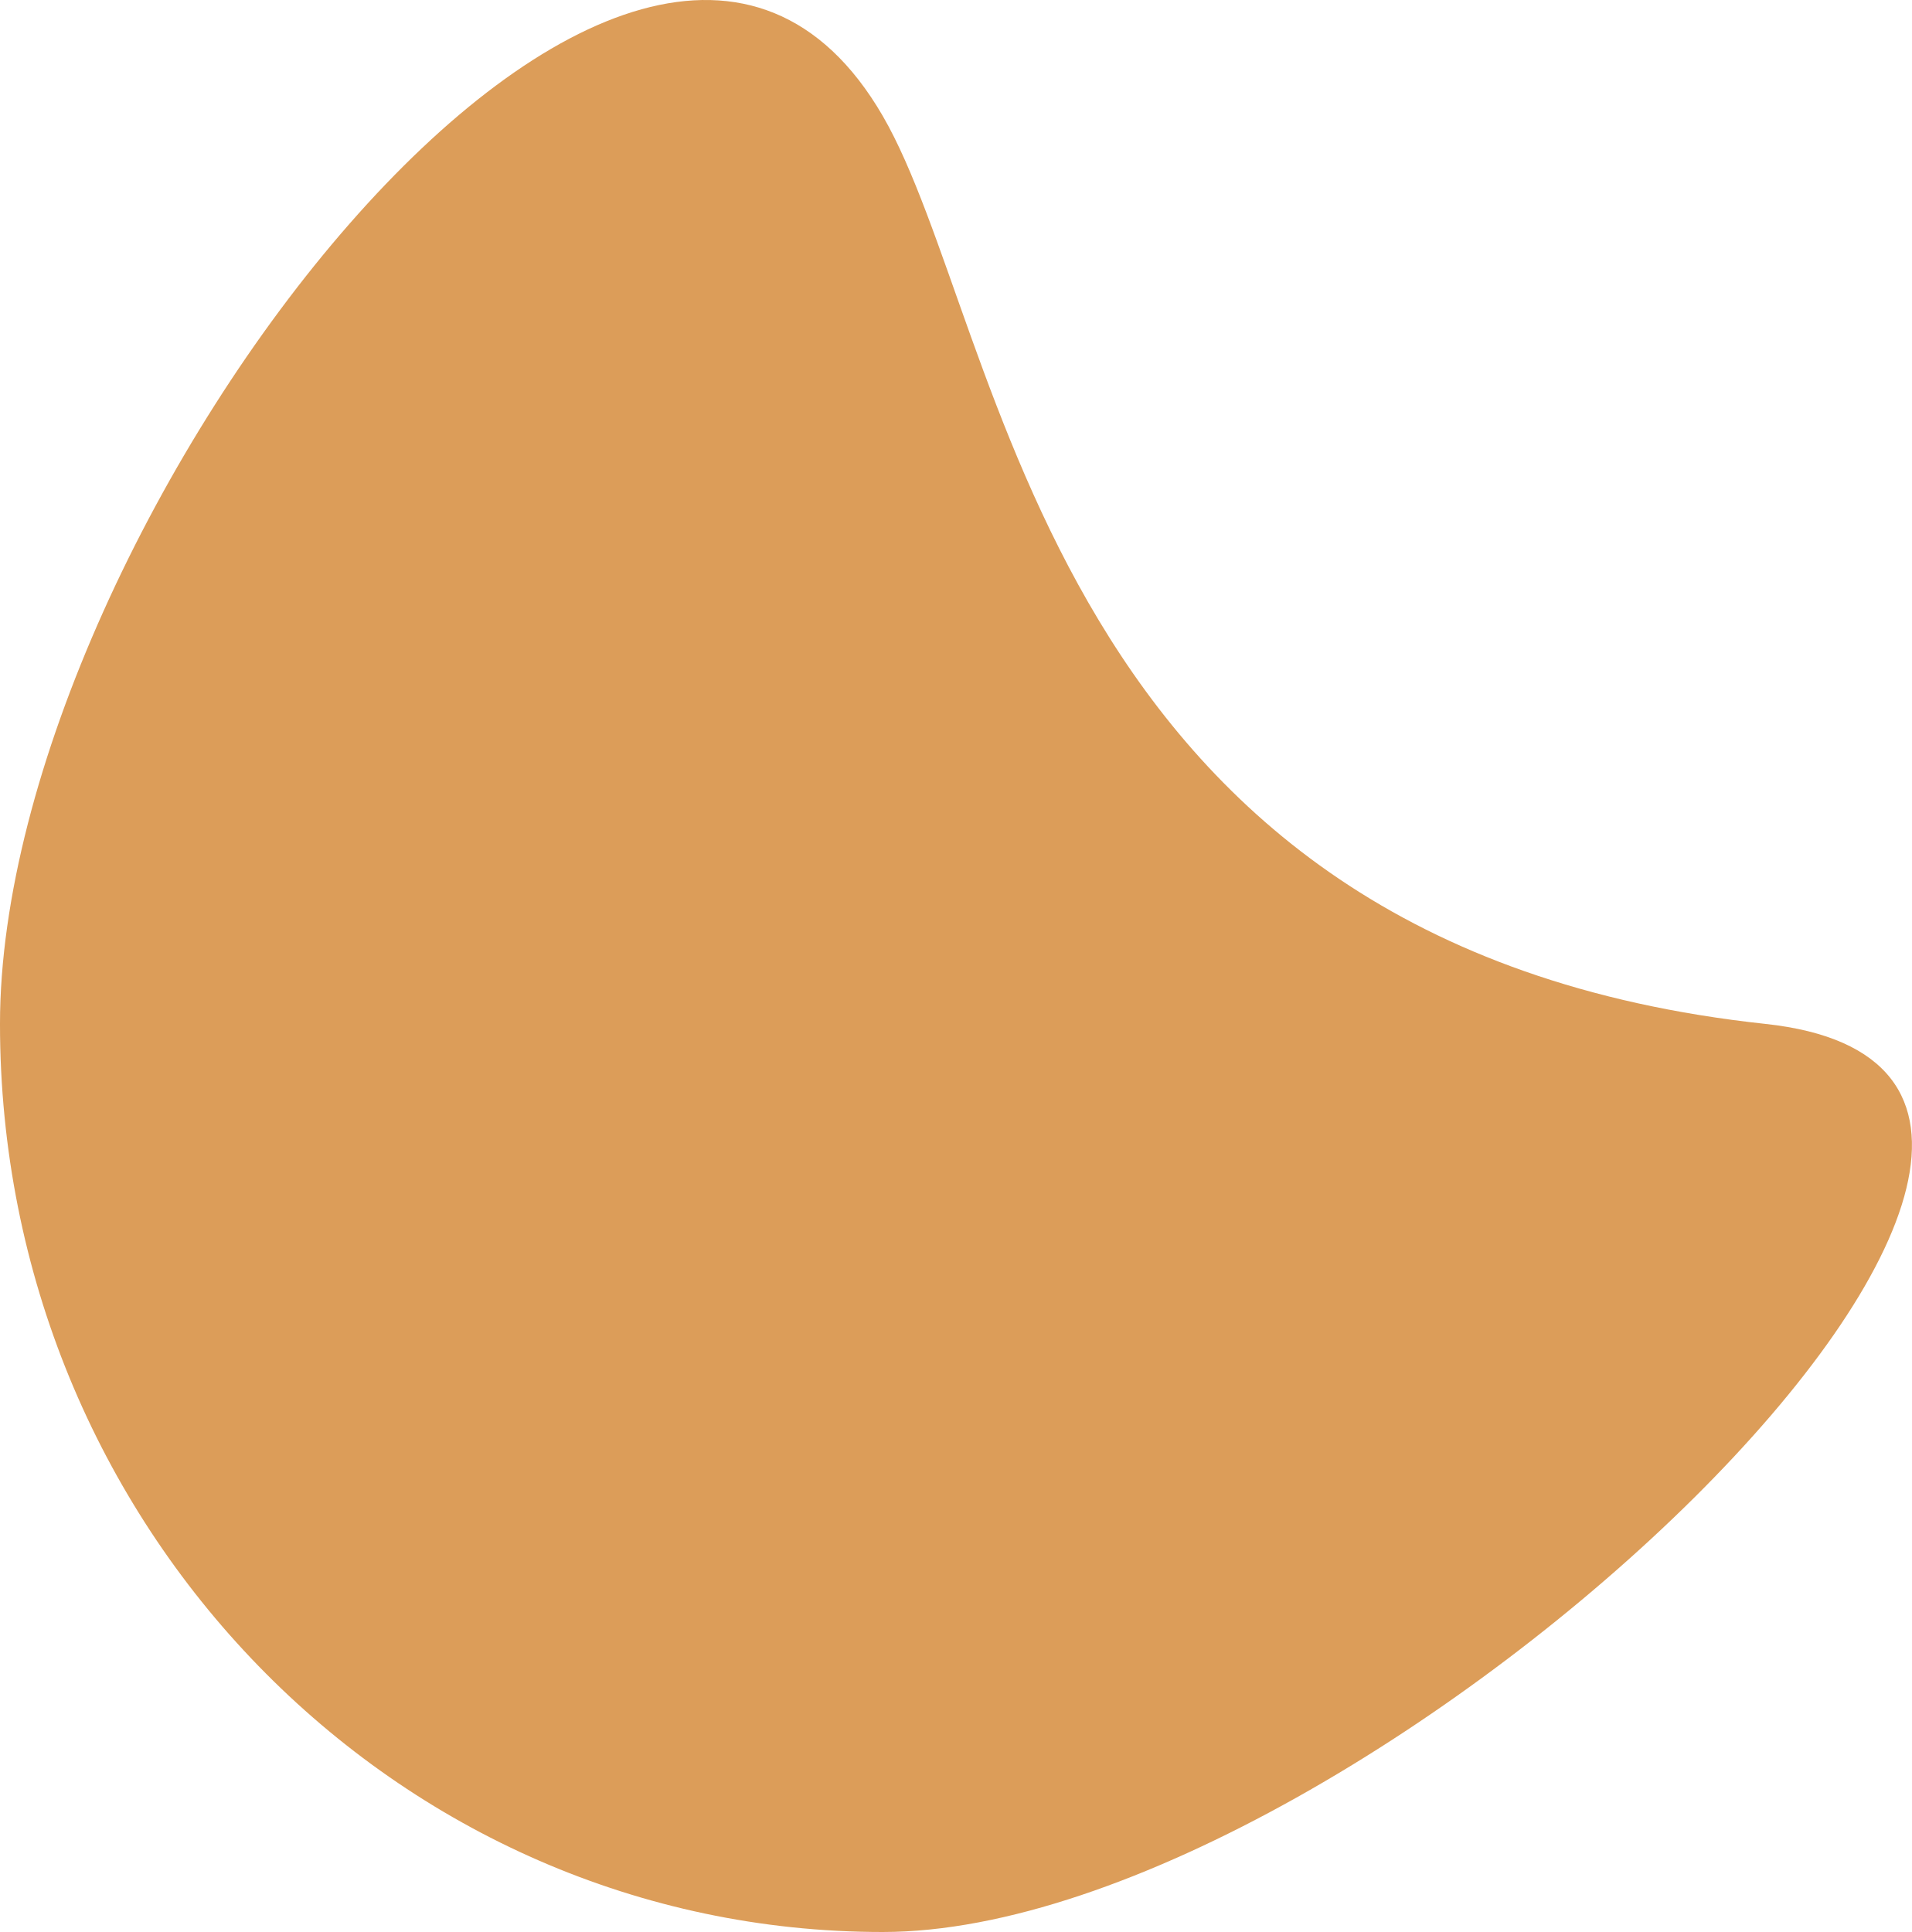
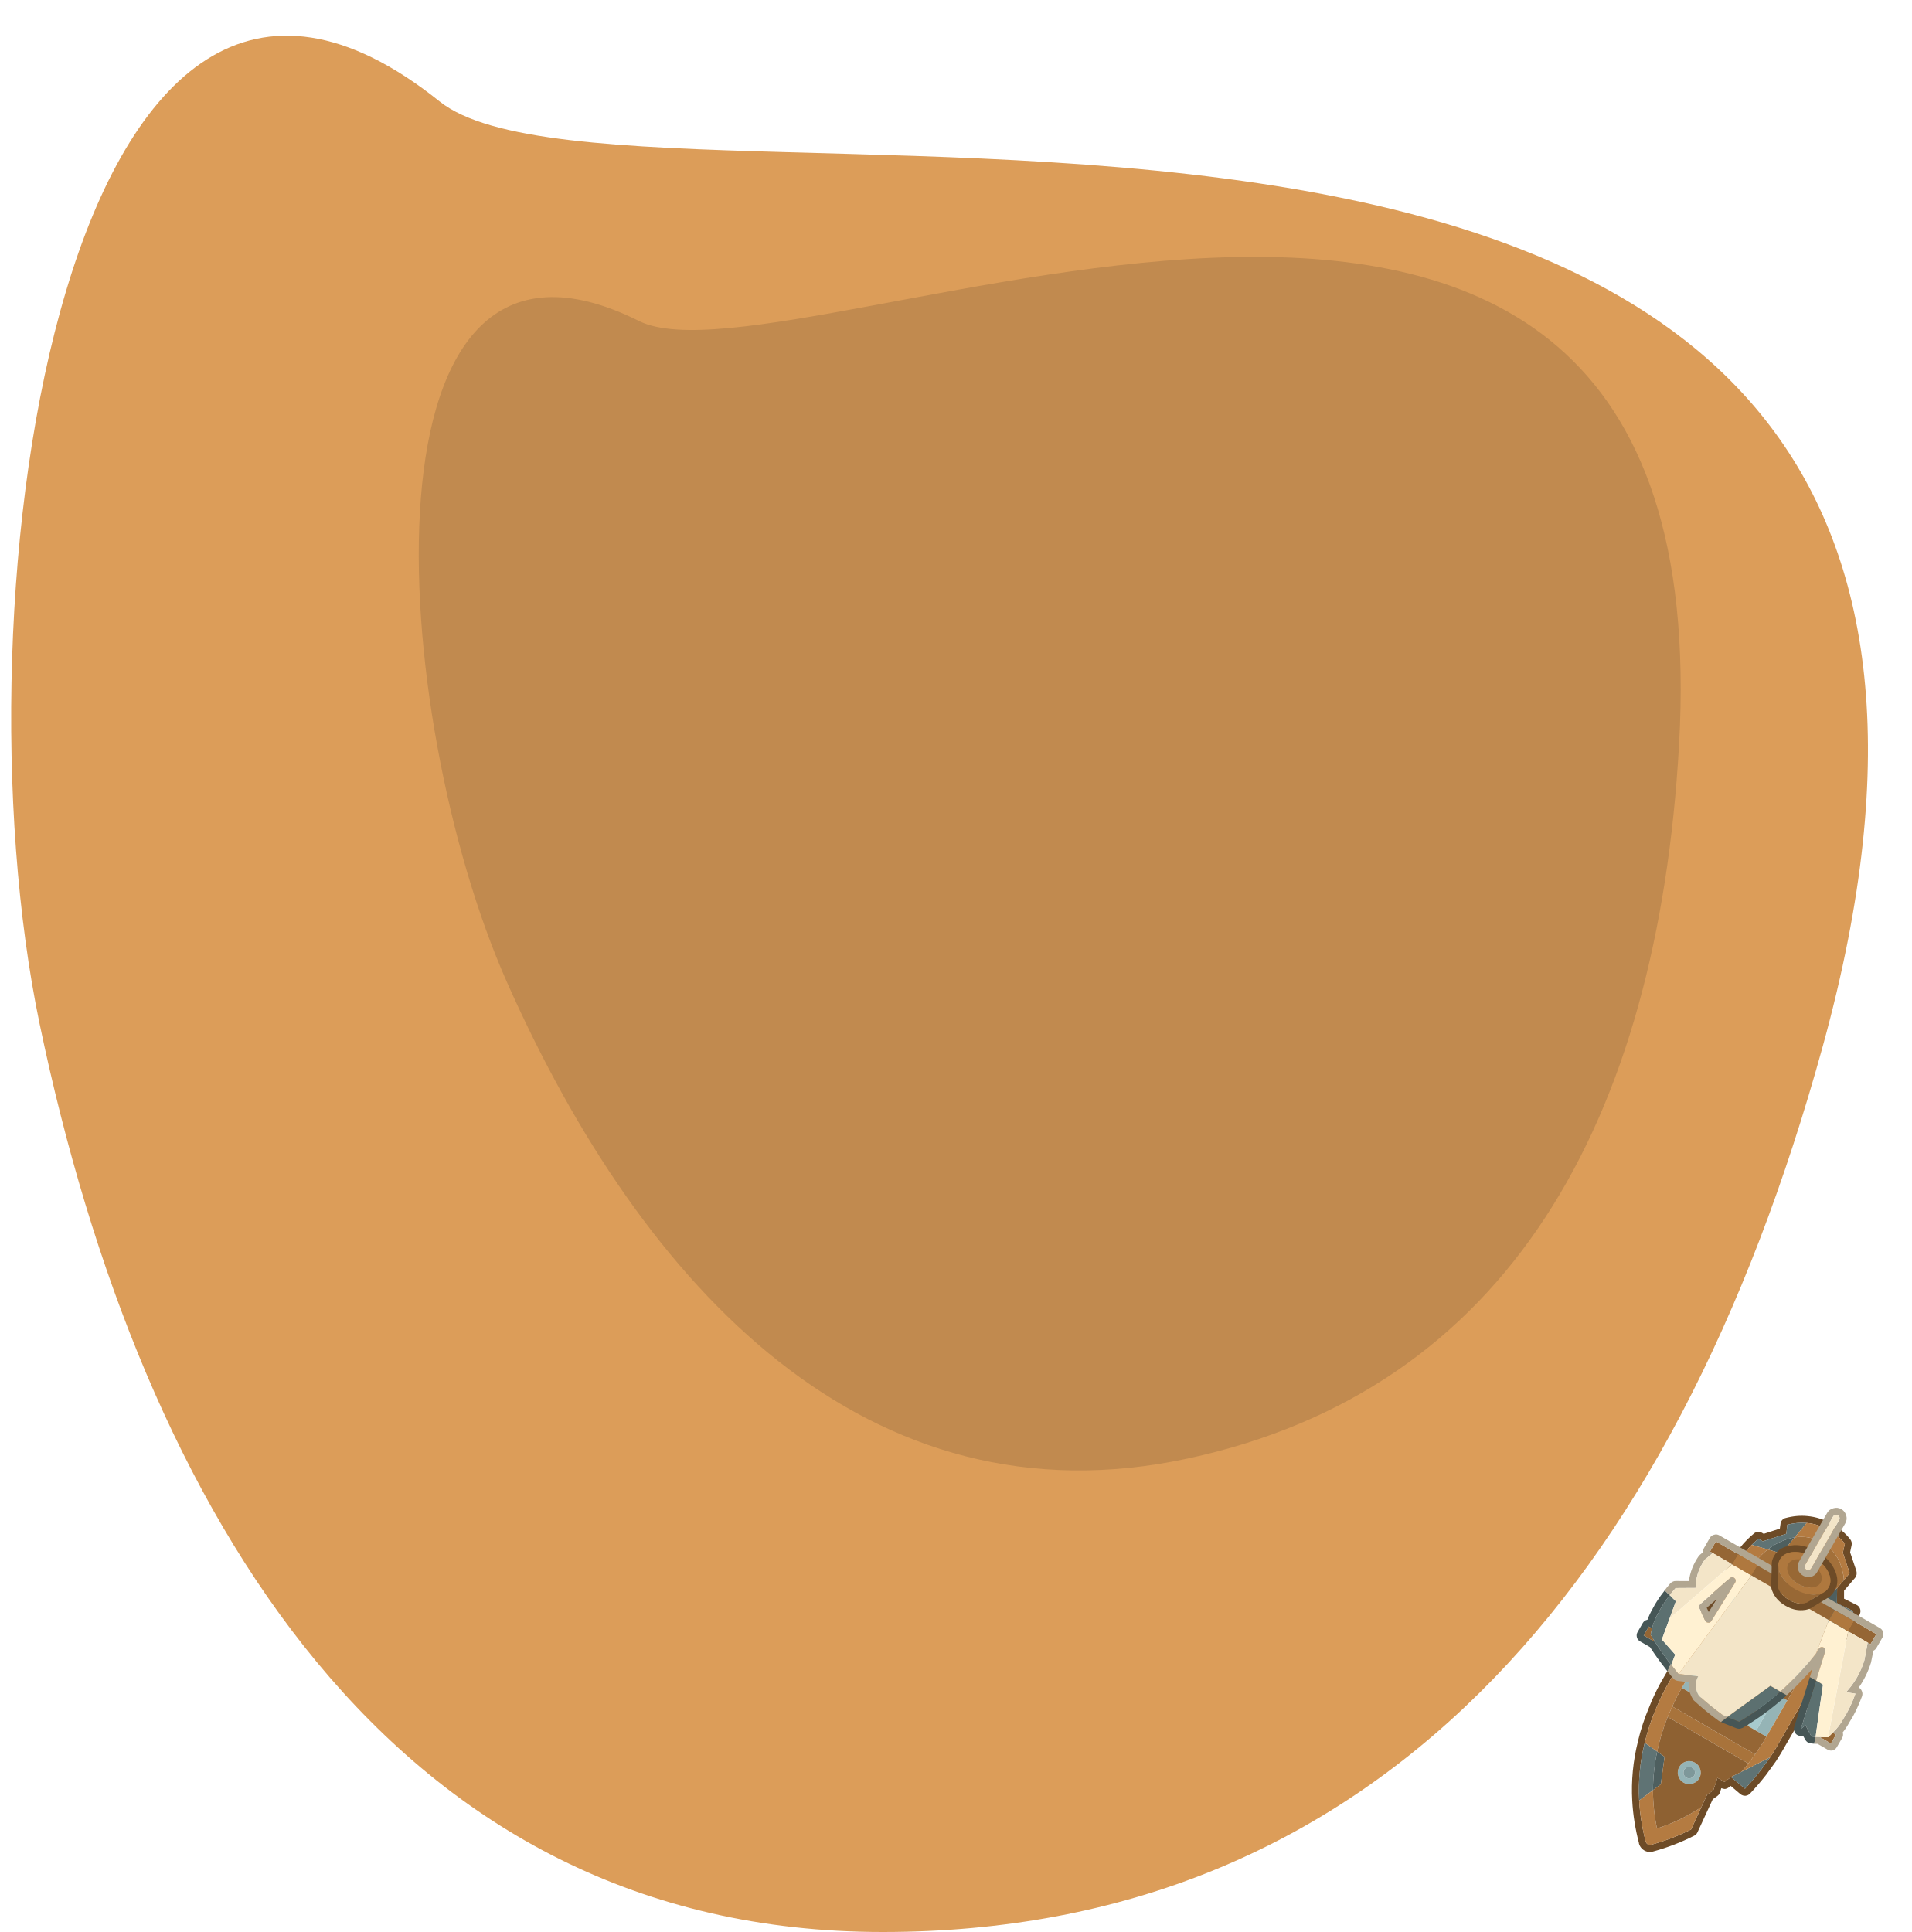
<svg xmlns="http://www.w3.org/2000/svg" width="567.388mm" height="573.36mm" viewBox="0 0 567.388 573.36" version="1.1" id="svg1945">
  <defs id="defs1939" />
  <g id="layer1" transform="translate(133.8036,117.6096)">
-     <path style="opacity:1;vector-effect:none;fill:#dc9d59;fill-opacity:1;stroke:none;stroke-width:7.938;stroke-linecap:round;stroke-linejoin:miter;stroke-miterlimit:4;stroke-dasharray:none;stroke-dashoffset:0;stroke-opacity:1;paint-order:fill markers stroke" d="m 390.071,186.253 c 147.986,15.912 -117.273,269.497 -261.938,269.497 -144.664,0 -261.937,-120.658 -261.938,-269.497 0,-148.839 189.34,-394.626 261.938,-269.497 36.675,63.213 47.128,246.4 261.938,269.497 z" id="path2493" />
+     <path style="opacity:1;vector-effect:none;fill:#dc9d59;fill-opacity:1;stroke:none;stroke-width:7.938;stroke-linecap:round;stroke-linejoin:miter;stroke-miterlimit:4;stroke-dasharray:none;stroke-dashoffset:0;stroke-opacity:1;paint-order:fill markers stroke" d="m 407.177,192.667 c -44.444,161.539 -134.379,263.083 -279.043,263.083 -144.664,0 -219.774,-123.796 -250.178,-269.497 C -148.346,60.209 -114.393,-176.417 -3.363,-87.52 56.192,-39.837 502.702,-154.536 407.177,192.667 Z" id="path2493" />
+     <g id="g5427" transform="rotate(30,383.3961,380.9145)">
+       <g transform="matrix(3.911053,0,0,3.911053,823.925,406.7807)" id="g2950">
+         <g id="use2948" transform="matrix(0.2645833,0,0,0.2645833,-133.8036,-117.6096)">
+           <path d="M 80.05,368 H 80 q -4.05,0 -7.5,1.6 -2.75,1.25 -5.1,3.6 -0.45,0.4 -0.55,1.05 -0.15,0.6 0.15,1.15 l 0.5,1.25 -3.25,3.6 h -0.6 q -0.6,0 -1.1,0.35 -0.55,0.35 -0.75,0.9 -0.5,1.3 -0.85,2.65 -0.75,2.8 -0.9,5.95 -0.05,0.65 -0.05,1.35 v 40.8 q 0.05,2.15 0.25,4.2 0.15,1.65 0.4,3.3 0.65,5.2 2.1,10.05 v -0.05 q 2.4,8.45 7.15,15.7 3.3,5.05 7.75,9.55 v 0.05 q 0.6,0.6 1.45,0.85 0.9,0.25 1.8,0 0.9,-0.3 1.45,-0.9 4.55,-4.6 7.95,-9.85 0.35,-0.55 0.3,-1.25 l -0.95,-10.4 0.7,-1.55 q 0.25,-0.6 0.1,-1.2 L 90.2,449.5 q 0.5,-0.05 1,-0.3 0.45,-0.35 0.7,-0.9 l 0.3,-0.7 3.6,0.65 q 0.8,0.1 1.45,-0.3 0.65,-0.45 0.85,-1.25 0.8,-3.35 1.3,-6.9 v -0.05 q 0.2,-1.65 0.35,-3.3 0.05,-0.75 0.15,-1.5 0.05,-1.35 0.1,-2.7 v -40.8 q 0,-0.6 0,-1.2 v -0.05 q -0.1,-2.05 -0.4,-3.95 -0.15,-0.8 -0.75,-1.25 -0.65,-0.5 -1.4,-0.4 l -3.95,0.25 -1.15,-2 0.9,-4.8 q 0.05,-0.5 -0.1,-1 -0.2,-0.5 -0.55,-0.85 l -4.25,-3.75 -0.65,-2 Q 87.55,370 87.25,369.7 86.9,369.35 86.5,369.2 83.45,368 80.05,368 m -10.2,9 -1.05,-2.4 q 2.1,-2.05 4.55,-3.2 3.05,-1.45 6.65,-1.4 3.05,0 5.8,1.05 l 0.8,2.55 4.65,4.1 -0.45,2.55 -0.55,2.95 2.1,3.75 1.25,-0.05 4,-0.3 q 0.3,1.75 0.4,3.65 0,0.6 0,1.2 v 4.85 35.9 q -0.05,1.3 -0.1,2.6 -0.1,0.7 -0.15,1.45 -0.15,1.65 -0.35,3.25 -0.5,3.45 -1.25,6.75 l -5.15,-0.9 -0.9,2.15 h -2.35 l 0.75,3.65 -0.9,2.05 0.35,3.9 0.65,7 q -3.3,5.05 -7.7,9.5 -0.2,0.25 -0.55,0.35 -0.35,0.1 -0.7,0 -0.35,-0.1 -0.6,-0.35 -4.3,-4.35 -7.5,-9.25 -4.55,-7 -6.9,-15.15 -1.4,-4.65 -2.05,-9.7 -0.2,-1.6 -0.35,-3.25 -0.2,-2 -0.25,-4.05 v -40.75 q 0,-0.6 0.05,-1.2 0.1,-2.95 0.8,-5.55 0.35,-1.25 0.8,-2.45 h 1.45 z" id="path5339" style="fill:#6d4b27;stroke:none" />
+           <path d="m 69,449.6 -4.35,-0.4 q 2.35,8.15 6.9,15.15 L 73.5,459.8 Q 70.75,454.95 69,449.6 m 28.75,-13.35 q 0.05,-0.75 0.15,-1.45 l -5.05,7.75 -1.85,2.8 5.15,0.9 q 0.75,-3.3 1.25,-6.75 0.2,-1.6 0.35,-3.25 M 94,391.45 v 2.5 l 4,2.35 v -4.85 q 0,-0.6 0,-1.2 -0.1,-1.9 -0.4,-3.65 l -4,0.3 q 0.3,1.6 0.4,3.35 0,0.6 0,1.2 m -21.55,-14.75 0.9,-5.3 q -2.45,1.15 -4.55,3.2 l 1.05,2.4 -4.75,5.25 h -1.45 q -0.45,1.2 -0.8,2.45 l 4.65,-1.15 q 1,-2.5 2.75,-4.65 1.05,-1.25 2.2,-2.2 z" id="path5341" style="fill:#5f7374;stroke:none" />
+           <path d="m 74.6,457.2 -3,-7.35 -2.6,-0.25 q 1.75,5.35 4.5,10.2 l 1.1,-2.6 m 14.35,-70.35 2,3.4 1.65,2.85 1.4,0.85 v -2.5 q 0,-0.6 0,-1.2 -0.1,-1.75 -0.4,-3.35 l -1.25,0.05 -2.1,-3.75 -1.3,3.65 m -17.5,-4.25 1,-5.9 q -1.15,0.95 -2.2,2.2 -1.75,2.15 -2.75,4.65 z" id="path5343" style="fill:#4e5f5f;stroke:none" />
+           <path d="M 72.25,399.75 H 69.4 v 12 h 2.85 v -12 m 0,18.5 H 69.4 v 12 h 2.85 v -12 m 18.35,0 h -2.85 v 12 h 2.85 v -12 m 0,-18.5 h -2.85 v 12 h 2.85 z" id="path5345" style="fill:#a7cacd;stroke:none" />
+           <path d="M 69.4,418.25 H 66 v 12 h 3.4 v -12 m 0,-18.5 H 66 v 12 h 3.4 v -12 m 13.9,50.5 q 0,-1.35 -1,-2.35 -0.95,-0.95 -2.3,-0.95 -1.35,0 -2.35,0.95 -0.95,1 -0.95,2.35 0,1.35 0.95,2.3 1,1 2.35,1 1.35,0 2.3,-1 1,-0.95 1,-2.3 m -1.65,0 q 0,0.65 -0.5,1.15 -0.5,0.5 -1.15,0.5 -0.7,0 -1.2,-0.5 -0.45,-0.5 -0.45,-1.15 0,-0.7 0.45,-1.2 0.5,-0.45 1.2,-0.45 0.65,0 1.15,0.45 0.5,0.5 0.5,1.2 m 12.35,-32 h -3.4 v 12 H 94 v -12 m -3.4,-18.5 v 12 H 94 v -12 z" id="path5347" style="fill:#95b4b6;stroke:none" />
+           <path d="m 88.6,464.1 -0.65,-7 q -3.15,6.3 -7.95,11.65 -3.75,-4.2 -6.5,-8.95 l -1.95,4.55 q 3.2,4.9 7.5,9.25 0.25,0.25 0.6,0.35 0.35,0.1 0.7,0 0.35,-0.1 0.55,-0.35 4.4,-4.45 7.7,-9.5 M 94,393.95 v 0.8 5 12 6.5 12 1.8 q -0.1,2.15 -0.25,4.2 -0.2,1.65 -0.4,3.25 -0.2,1.55 -0.5,3.05 l 5.05,-7.75 q 0.05,-1.3 0.1,-2.6 v -35.9 l -4,-2.35 m -28,0.8 v -3.3 q 0,-0.6 0.05,-1.2 0.15,-3.6 1.45,-6.7 l -4.65,1.15 q -0.7,2.6 -0.8,5.55 -0.05,0.6 -0.05,1.2 v 40.75 q 0.05,2.05 0.25,4.05 0.15,1.65 0.35,3.25 0.65,5.05 2.05,9.7 l 4.35,0.4 q -1.6,-4.85 -2.35,-10.1 -0.2,-1.6 -0.35,-3.25 -0.2,-2 -0.3,-4.05 v -1.95 -12 -6.5 -12 -5 M 80,374 h 0.05 q 5.65,0.05 9.75,4.95 v -0.05 q 0.55,0.65 1,1.35 l 0.45,-2.55 -4.65,-4.1 -0.8,-2.55 Q 83.05,370 80,370 q -3.6,-0.05 -6.65,1.4 l -0.9,5.3 q 3.3,-2.65 7.55,-2.7 z" id="path5349" style="fill:#b47b41;stroke:none" />
+           <path d="m 93.35,439.5 q 0.2,-1.6 0.4,-3.25 H 66.3 q 0.15,1.65 0.35,3.25 z" id="path5351" style="fill:#a8733b;stroke:none" />
+           <path d="m 92.85,442.55 q 0.3,-1.5 0.5,-3.05 h -26.7 q 0.75,5.25 2.35,10.1 l 2.6,0.25 3,7.35 -1.1,2.6 q 2.75,4.75 6.5,8.95 4.8,-5.35 7.95,-11.65 l -0.35,-3.9 0.9,-2.05 -0.75,-3.65 h 2.35 l 0.9,-2.15 1.85,-2.8 M 82.3,447.9 q 1,1 1,2.35 0,1.35 -1,2.3 -0.95,1 -2.3,1 -1.35,0 -2.35,-1 -0.95,-0.95 -0.95,-2.3 0,-1.35 0.95,-2.35 1,-0.95 2.35,-0.95 1.35,0 2.3,0.95 M 66,391.45 v 3.3 h 28 v -0.8 l -1.4,-0.85 -1.65,-2.85 h -24.9 q -0.05,0.6 -0.05,1.2 z" id="path5353" style="fill:#8e6132;stroke:none" />
+           <path d="m 81.15,451.4 q 0.5,-0.5 0.5,-1.15 0,-0.7 -0.5,-1.2 -0.5,-0.45 -1.15,-0.45 -0.7,0 -1.2,0.45 -0.45,0.5 -0.45,1.2 0,0.65 0.45,1.15 0.5,0.5 1.2,0.5 0.65,0 1.15,-0.5 z" id="path5355" style="fill:#7e989a;stroke:none" />
+           <path d="M 94,394.75 H 66 v 5 h 3.4 2.85 v 12 H 69.4 66 v 6.5 h 3.4 2.85 v 12 H 69.4 66 v 1.95 q 0.1,2.05 0.3,4.05 h 27.45 q 0.15,-2.05 0.25,-4.2 v -1.8 h -3.4 -2.85 v -12 H 90.6 94 v -6.5 h -3.4 -2.85 v -12 H 90.6 94 v -5 m -9.05,12.5 v 9.85 H 75.1 v -9.85 z" id="path5357" style="fill:#956635;stroke:none" />
+           <path d="m 84.95,417.1 v -9.85 H 75.1 v 9.85 z" id="path5359" style="fill:#83592e;stroke:none" />
+           <path d="m 72.45,376.7 -1,5.9 -3.95,0.95 q -1.3,3.1 -1.45,6.7 h 24.9 l -2,-3.4 1.3,-3.65 0.55,-2.95 q -0.45,-0.7 -1,-1.35 v 0.05 Q 85.7,374.05 80.05,374 H 80 q -4.25,0.05 -7.55,2.7 z" id="path5361" style="fill:#a3703a;stroke:none" />
+         </g>
+       </g>
+       <g transform="matrix(3.911053,0,0,3.911053,823.925,406.7807)" id="g2954">
+         <g id="use2952" transform="matrix(0.2645833,0,0,0.2645833,-133.8036,-117.6096)">
+           <path d="M 50.05,419.75 H 49 v 2.95 h 3.75 q -1.05,-0.55 -2.1,-1.15 -0.35,-0.9 -0.6,-1.8 m 60.95,0 h -1.1 q -0.2,0.9 -0.5,1.8 -1.05,0.6 -2.15,1.15 H 111 v -2.95 M 99.2,389 v 3.35 h 6.45 0.95 V 389 h -7.4 m -32.05,0 v 3.35 H 92.8 V 389 h -4.6 l -2,2 -2,-2 H 67.15 m -13.7,3.35 h 0.9 6.4 V 389 h -7.3 z" id="path5365" style="fill:#956635;stroke:none" />
+           <path d="M 49.7,408.95 V 409 q -0.45,3.1 -0.3,5.65 -0.05,2.6 0.65,5.1 0.25,0.9 0.6,1.8 1.05,0.6 2.1,1.15 3.5,1.85 7.1,3.3 0.1,0 0.2,0.05 l -0.45,-3.1 -5.5,-1.85 -1.1,-6.35 -0.9,-5.15 q -0.6,-0.15 -1.2,-0.3 l -1.2,-0.35 m 50.9,0.25 h -2.3 l 3.15,14.2 q 0.35,-0.75 0.6,-1.6 l 3.1,1.95 q 0.5,-0.25 1.05,-0.45 0,-0.05 0.05,-0.05 l -2.85,-7 Q 102,412.7 100.6,409.2 M 91,417.05 H 87.7 L 81.45,431 h 0.05 q 1.8,-0.25 3.6,-0.55 3.55,-6.25 5.9,-13.4 z" id="path5367" style="fill:#5c7070;stroke:none" />
+           <path d="m 47.75,408.5 q 0,0.1 0,0.2 -0.5,3.35 -0.35,6.1 0,1.75 0.3,3.45 -0.1,0.05 -0.1,0.1 -0.6,0.55 -0.6,1.4 v 2.95 q 0,0.85 0.6,1.45 0.55,0.55 1.4,0.55 h 3.25 q 3.5,1.8 7.1,3.2 H 59.3 q 0.35,0.15 0.75,0.3 l -0.2,-2.2 q -3.6,-1.45 -7.1,-3.3 H 49 v -2.95 h 1.05 q -0.7,-2.5 -0.65,-5.1 -0.15,-2.55 0.3,-5.65 l -1.95,-0.5 m 45.15,9.2 q 0.1,-0.35 0.2,-0.65 H 91 q -2.35,7.15 -5.9,13.4 -1.8,0.3 -3.6,0.55 l -0.9,2.1 q 0.5,-0.05 1.05,-0.1 h 0.05 q 1.85,-0.25 3.75,-0.55 0.45,-0.1 0.8,-0.35 0.35,-0.3 0.6,-0.65 Q 90.5,425 92.9,417.7 m 5.4,-8.5 h -2.05 l 3.25,14.6 q 0.15,0.65 0.65,1.1 0.45,0.4 1.1,0.5 0.6,0.05 1.2,-0.25 0.25,-0.2 0.5,-0.4 l 1.15,0.7 q 0.4,0.25 0.95,0.3 0.5,0.05 0.95,-0.2 0.45,-0.2 0.9,-0.4 l -0.7,-1.85 q -0.55,0.2 -1.05,0.45 l -3.1,-1.95 q -0.25,0.85 -0.6,1.6 z" id="path5369" style="fill:#465656;stroke:none" />
+           <path d="m 81.5,431 h -0.05 q -0.75,0.1 -1.45,0.15 -4.3,-0.45 -8.65,-1.4 -2.95,-1.65 -2.95,-4.7 l -5.2,2.2 q -1.6,-0.55 -3.15,-1.2 -0.1,-0.05 -0.2,-0.05 l 0.2,2.2 q 1.2,0.5 2.5,0.95 0.7,0.25 1.45,-0.05 l 2.9,-1.25 q 0.9,2.2 3.5,3.65 0.25,0.15 0.55,0.2 4.45,1 8.85,1.45 0.2,0 0.4,0 0.2,0 0.4,-0.05 l 0.9,-2.1 m 14.9,-30.3 q -0.1,-0.4 -0.4,-0.6 -0.35,-0.25 -0.7,-0.2 -0.4,0.05 -0.65,0.35 -0.25,0.3 -0.25,0.7 v 1.6 q -0.5,3.4 -1.25,6.65 -0.9,4.05 -2.15,7.85 h 2.1 q 1.2,-3.8 2.1,-7.85 0.25,-1.2 0.5,-2.4 l 0.55,2.4 h 2.05 l -1.9,-8.5 m -33.05,-5.25 q -0.4,-0.1 -0.7,0.1 -0.35,0.2 -0.45,0.55 l -3.65,10.75 q -0.1,0.3 0,0.65 0.1,0.3 0.4,0.5 l 3.25,2.25 q 0.3,0.2 0.65,0.15 0.35,-0.05 0.65,-0.3 0.25,-0.3 0.25,-0.65 l 0.4,-13 q 0,-0.4 -0.2,-0.65 -0.25,-0.3 -0.6,-0.35 m -1.4,7.7 -0.15,4.4 -1.1,-0.75 1.25,-3.65 M 53.45,387 q -0.85,0 -1.4,0.6 -0.6,0.55 -0.6,1.4 v 3.35 q 0,0.65 0.35,1.15 -0.2,0.5 -0.35,1 -0.1,0.25 -0.15,0.5 -0.35,4.2 1.15,7.7 l -3.3,1.9 q -0.4,0.2 -0.65,0.6 -0.25,0.35 -0.35,0.75 -0.25,1.3 -0.4,2.55 l 1.95,0.5 v -0.05 q 0.15,-1.25 0.45,-2.6 l 4.95,-2.9 q -2.15,-3.65 -1.8,-8.3 0.5,-1.35 1.05,-2.8 h -0.9 V 389 h 7.3 6.4 17.05 l 2,2 2,-2 h 4.6 6.4 7.4 v 3.35 h -0.95 q 0.95,2.55 1.75,4.95 1.2,5.25 0,10.5 l 2.55,-1 q 0.8,4.45 0.6,7.85 0.1,2.6 -0.65,5.1 h 1.1 v 2.95 h -3.75 q -0.5,0.25 -1,0.55 -0.05,0 -0.05,0.05 l 0.7,1.85 q 0.1,-0.05 0.25,-0.1 0,-0.05 0.05,-0.05 0.25,-0.15 0.55,-0.3 H 111 q 0.85,0 1.45,-0.55 0.55,-0.6 0.55,-1.45 v -2.95 q 0,-0.85 -0.55,-1.4 l -0.1,-0.1 q 0.25,-1.75 0.2,-3.45 0,-0.05 0,-0.1 0.2,-3.6 -0.6,-8.25 -0.15,-0.6 -0.55,-1 -0.45,-0.45 -1,-0.6 -0.25,-0.05 -0.5,-0.05 0.35,-3.95 -0.55,-7.95 0,-0.1 -0.05,-0.15 -0.5,-1.55 -1.05,-3.15 0.35,-0.5 0.35,-1.2 V 389 q 0,-0.85 -0.55,-1.4 -0.6,-0.6 -1.45,-0.6 H 88.2 q -0.85,0 -1.4,0.6 l -0.6,0.55 -0.55,-0.55 Q 85.05,387 84.2,387 Z" id="path5371" style="fill:#b1a691;stroke:none" />
+           <path d="M 92.8,392.35 H 67.15 l -3.95,34.9 5.2,-2.2 q 0,3.05 2.95,4.7 4.35,0.95 8.65,1.4 0.7,-0.05 1.45,-0.15 L 87.7,417.05 H 91 q 1.25,-3.8 2.15,-7.85 0.75,-3.25 1.25,-6.65 l -1.6,-10.2 m 12.85,0 H 99.2 l 10.2,29.2 q 0.3,-0.9 0.5,-1.8 0.75,-2.5 0.65,-5.1 0.2,-3.4 -0.6,-7.85 l -2.55,1 q 1.2,-5.25 0,-10.5 -0.8,-2.4 -1.75,-4.95 m -51.3,0 q -0.55,1.45 -1.05,2.8 -0.35,4.65 1.8,8.3 l -4.95,2.9 q -0.3,1.35 -0.45,2.6 l 1.2,0.35 q 0.6,0.15 1.2,0.3 l 0.9,5.15 7.75,-22.4 z" id="path5373" style="fill:#f3e5c8;stroke:none" />
+           <path d="m 99.2,392.35 h -6.4 l 1.6,10.2 v -1.6 q 0,-0.4 0.25,-0.7 0.25,-0.3 0.65,-0.35 0.35,-0.05 0.7,0.2 0.3,0.2 0.4,0.6 l 1.9,8.5 h 2.3 q 1.4,3.5 2.8,7.05 l 2.85,7 q 0.5,-0.3 1,-0.55 1.1,-0.55 2.15,-1.15 l -10.2,-29.2 m -32.05,0 h -6.4 l -7.75,22.4 1.1,6.35 5.5,1.85 0.45,3.1 q 1.55,0.65 3.15,1.2 l 3.95,-34.9 m -4.5,3.2 q 0.3,-0.2 0.7,-0.1 0.35,0.05 0.6,0.35 0.2,0.25 0.2,0.65 l -0.4,13 q 0,0.35 -0.25,0.65 -0.3,0.25 -0.65,0.3 -0.35,0.05 -0.65,-0.15 L 58.95,408 q -0.3,-0.2 -0.4,-0.5 -0.1,-0.35 0,-0.65 L 62.2,396.1 q 0.1,-0.35 0.45,-0.55 z" id="path5375" style="fill:#fff1d2;stroke:none" />
+           <path d="m 92.8,389 v 3.35 h 6.4 V 389 h -6.4 m -25.65,0 h -6.4 v 3.35 h 6.4 z" id="path5377" style="fill:#af783e;stroke:none" />
+         </g>
+       </g>
+       <g transform="matrix(3.911053,0,0,3.911053,823.925,406.7807)" id="g2958">
+         <g id="use2956" transform="matrix(0.2645833,0,0,0.2645833,-133.8036,-117.6096)">
+           <path d="m 80,377 q -3.95,0 -6.7,1.8 l -0.05,0.05 q -3.3,2.2 -3.25,5.4 0,1.1 0.4,2.05 l 0.05,0.05 q 0.25,0.6 0.65,1.2 l 1.95,3.6 q 0.45,1.45 2.15,2.55 2.05,1.3 4.8,1.3 2.8,0 4.75,-1.3 0.05,0 0.1,-0.05 1.6,-1.05 2.15,-2.4 l 2.2,-4 q 0,-0.05 0.05,-0.1 0.15,-0.3 0.3,-0.6 l 0.05,-0.05 q 0.05,-0.1 0.1,-0.2 0.3,-0.95 0.3,-2.05 0.1,-3.2 -3.25,-5.4 Q 83.95,377 80,377 m -5.7,3.45 q 2.4,-1.5 5.7,-1.5 3.35,0 5.7,1.5 2.35,1.6 2.35,3.8 0,0.7 -0.2,1.35 -0.05,0.05 -0.05,0.1 -0.15,0.3 -0.3,0.55 l -2.3,4.15 q -0.35,0.95 -1.45,1.65 -1.55,1 -3.75,1 -2.15,0 -3.8,-1 -1.05,-0.7 -1.35,-1.65 l -2.15,-4 q -0.3,-0.35 -0.5,-0.8 -0.25,-0.65 -0.25,-1.35 0,-2.2 2.35,-3.8 z" id="path5381" style="fill:#6d4b27;stroke:none" />
+           <path d="m 74.3,387.95 q -1.05,-0.7 -1.6,-1.55 l 2.15,4 q 0.3,0.95 1.35,1.65 1.65,1 3.8,1 2.2,0 3.75,-1 1.1,-0.7 1.45,-1.65 l 2.3,-4.15 q -0.65,0.95 -1.8,1.7 -0.35,0.25 -0.7,0.4 -2.15,1.15 -5,1.15 -2.8,0 -4.95,-1.15 -0.4,-0.15 -0.75,-0.4 M 80,380.7 q -2.15,0 -3.8,1.05 -1.55,1 -1.55,2.5 0,0.45 0.2,0.9 0.1,0.3 0.3,0.55 0.4,0.55 1.05,1 0.25,0.15 0.5,0.3 1.45,0.75 3.3,0.75 1.95,0 3.35,-0.75 0.25,-0.15 0.5,-0.3 0.75,-0.45 1.15,-1.1 0.1,-0.2 0.2,-0.4 l 0.05,-0.05 q 0.15,-0.45 0.15,-0.9 0,-1.5 -1.55,-2.5 -1.6,-1.05 -3.85,-1.05 z" id="path5383" style="fill:#986835;stroke:none" />
+           <path d="m 80,378.95 q -3.3,0 -5.7,1.5 -2.35,1.6 -2.35,3.8 0,0.7 0.25,1.35 0.2,0.45 0.5,0.8 0.55,0.85 1.6,1.55 0.35,0.25 0.75,0.4 2.15,1.15 4.95,1.15 2.85,0 5,-1.15 0.35,-0.15 0.7,-0.4 1.15,-0.75 1.8,-1.7 0.15,-0.25 0.3,-0.55 0,-0.05 0.05,-0.1 0.2,-0.65 0.2,-1.35 0,-2.2 -2.35,-3.8 -2.35,-1.5 -5.7,-1.5 m -3.8,2.8 q 1.65,-1.05 3.8,-1.05 2.25,0 3.85,1.05 1.55,1 1.55,2.5 0,0.45 -0.15,0.9 l -0.05,0.05 q -0.1,0.2 -0.2,0.4 -0.4,0.65 -1.15,1.1 -0.25,0.15 -0.5,0.3 -1.4,0.75 -3.35,0.75 -1.85,0 -3.3,-0.75 -0.25,-0.15 -0.5,-0.3 -0.65,-0.45 -1.05,-1 -0.2,-0.25 -0.3,-0.55 -0.2,-0.45 -0.2,-0.9 0,-1.5 1.55,-2.5 z" id="path5385" style="fill:#af783e;stroke:none" />
+         </g>
+       </g>
+       <g transform="matrix(3.911053,0,0,3.911053,823.925,406.7807)" id="g2962">
+         <g id="use2960" transform="matrix(0.2645833,0,0,0.2645833,-133.8036,-117.6096)">
+           <path d="M 80.05,363 H 80 q -1.25,0 -2.1,0.9 -0.9,0.85 -0.9,2.1 v 16.1 q 0,1.2 0.9,2.05 v 0.05 q 0.85,0.8 2.1,0.8 h 0.05 q 1.2,0 2.05,-0.8 l 0.05,-0.05 Q 83,383.3 83,382.1 V 366 q 0,-1.25 -0.85,-2.1 H 82.1 Q 81.25,363 80.05,363 M 79,366 q 0,-0.4 0.3,-0.7 0.3,-0.3 0.7,-0.3 0.4,0 0.7,0.3 0.3,0.3 0.3,0.7 v 16.05 q 0,0.4 -0.3,0.7 -0.3,0.3 -0.7,0.3 -0.4,0 -0.7,-0.3 -0.3,-0.3 -0.3,-0.7 z" id="path5389" style="fill:#b1a691;stroke:none" />
+           <path d="M 79.3,365.3 Q 79,365.6 79,366 v 16.05 q 0,0.4 0.3,0.7 0.3,0.3 0.7,0.3 0.4,0 0.7,-0.3 0.3,-0.3 0.3,-0.7 V 366 q 0,-0.4 -0.3,-0.7 -0.3,-0.3 -0.7,-0.3 -0.4,0 -0.7,0.3 z" id="path5391" style="fill:#f3e5c8;stroke:none" />
+         </g>
+       </g>
+     </g>
+     <path id="path5429" d="M 364.467,103.404 C 358.123,215.571 313.494,294.826 218.66,315.236 123.826,335.647 57.122,265.09 16.634,173.866 -18.391,94.95 -29.519,-64.96 55.808,-22.349 101.577,0.507 378.101,-137.681 364.467,103.404 Z" style="opacity:1;vector-effect:none;fill:#c18a4f;fill-opacity:1;stroke:none;stroke-width:5.323;stroke-linecap:round;stroke-linejoin:miter;stroke-miterlimit:4;stroke-dasharray:none;stroke-dashoffset:0;stroke-opacity:1;paint-order:fill markers stroke" />
  </g>
</svg>
